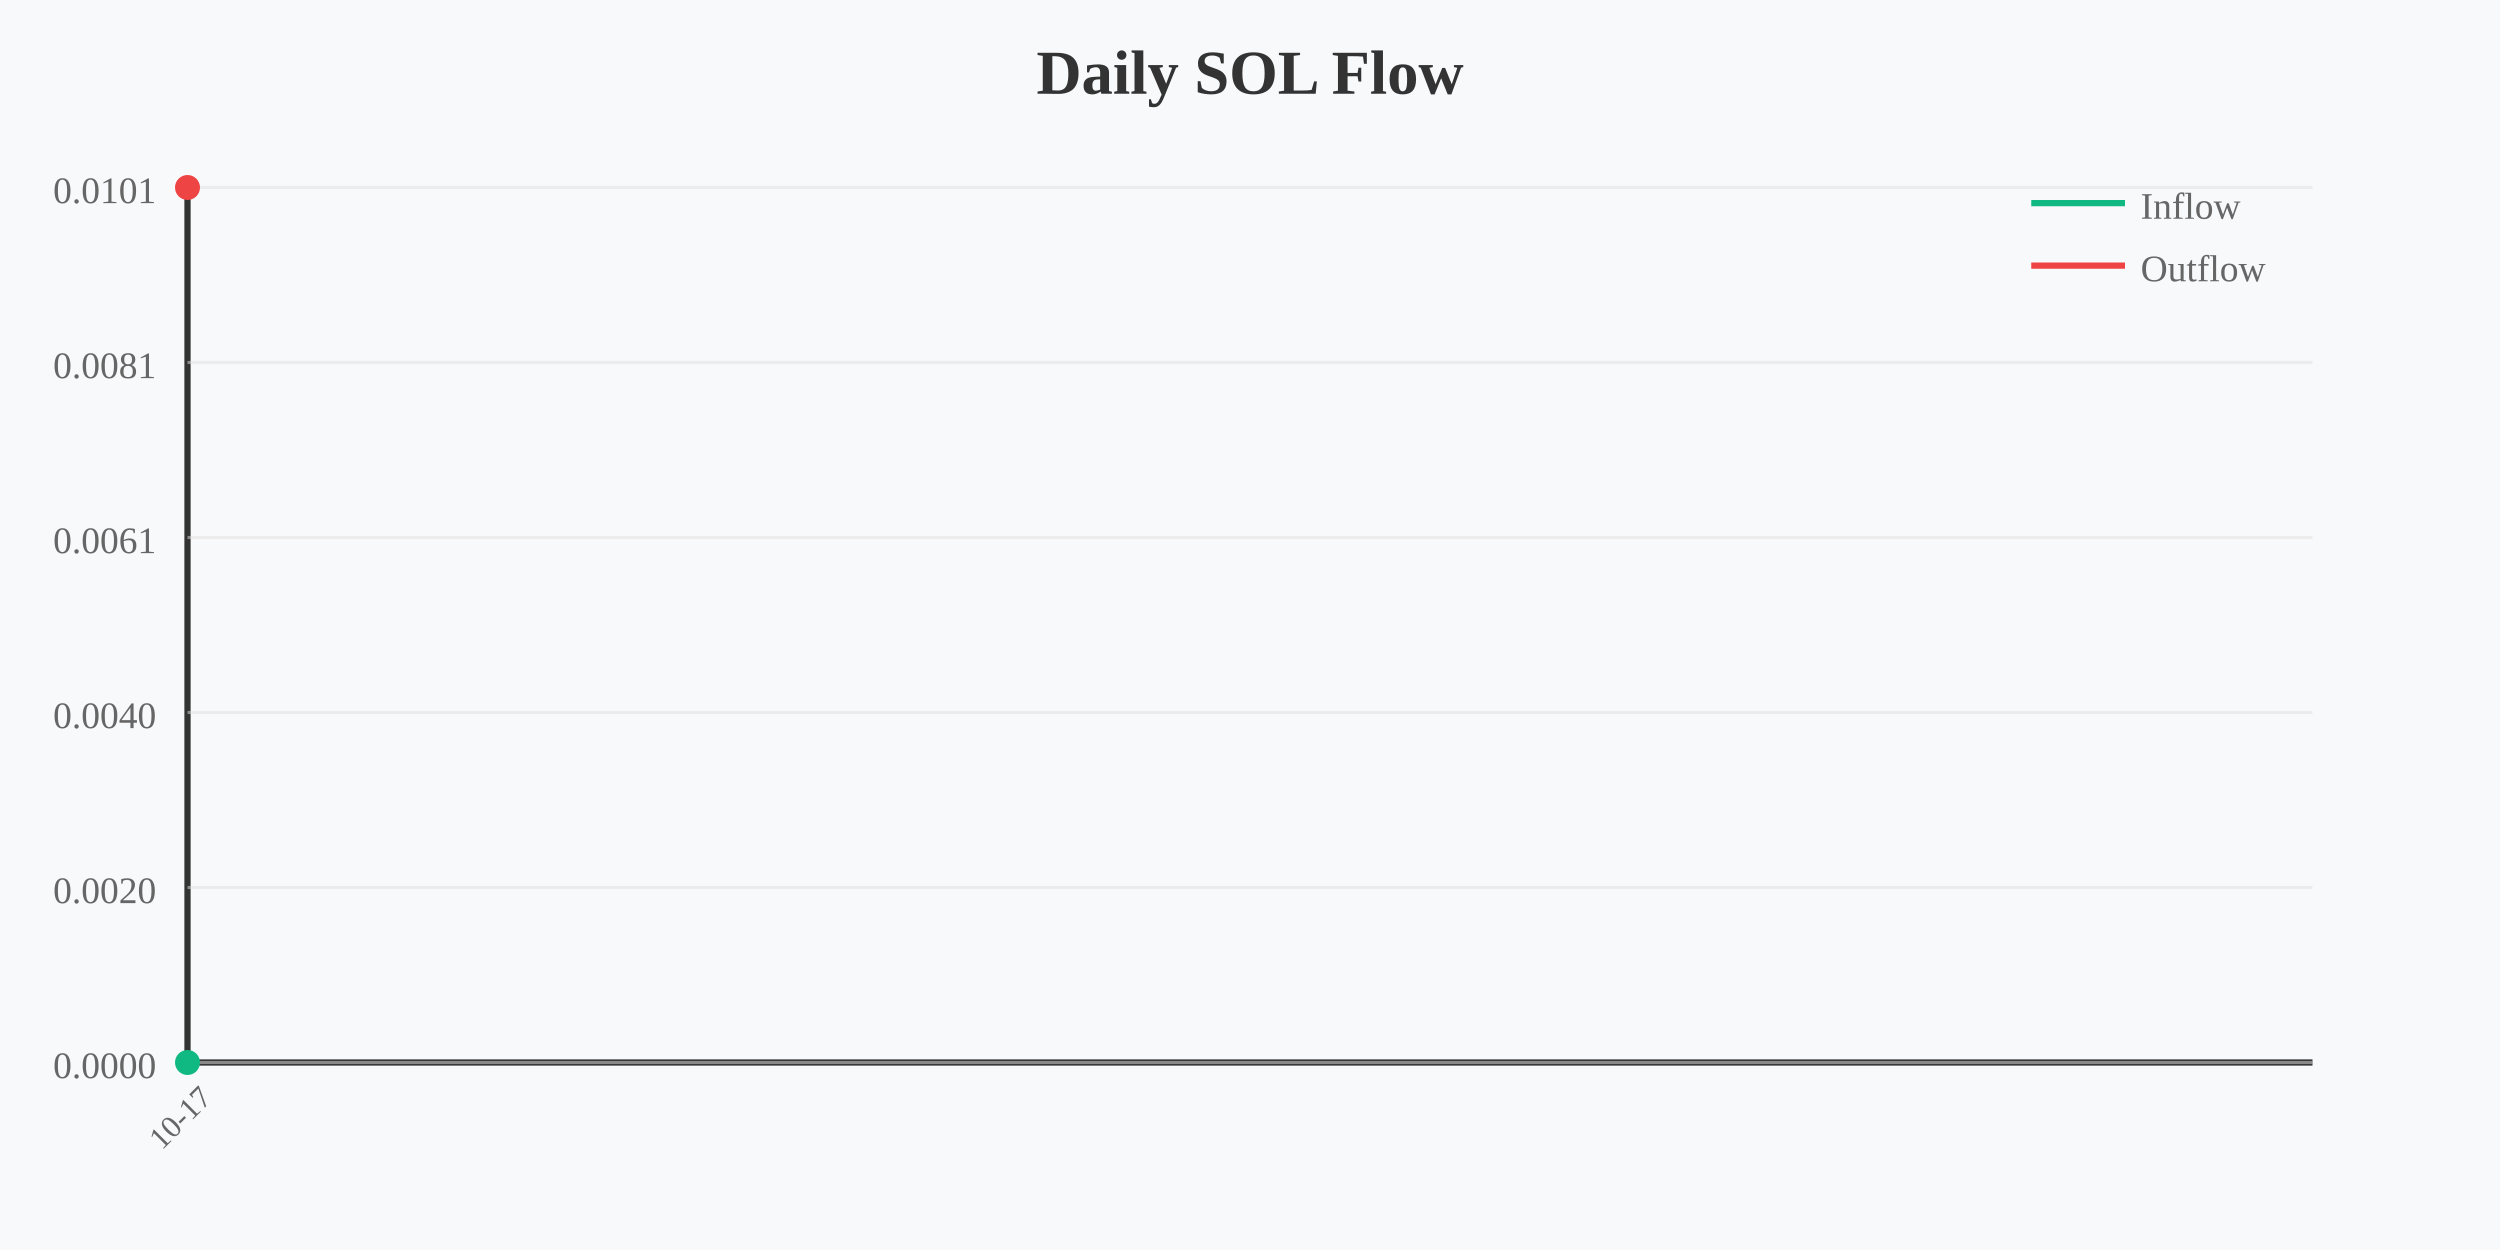
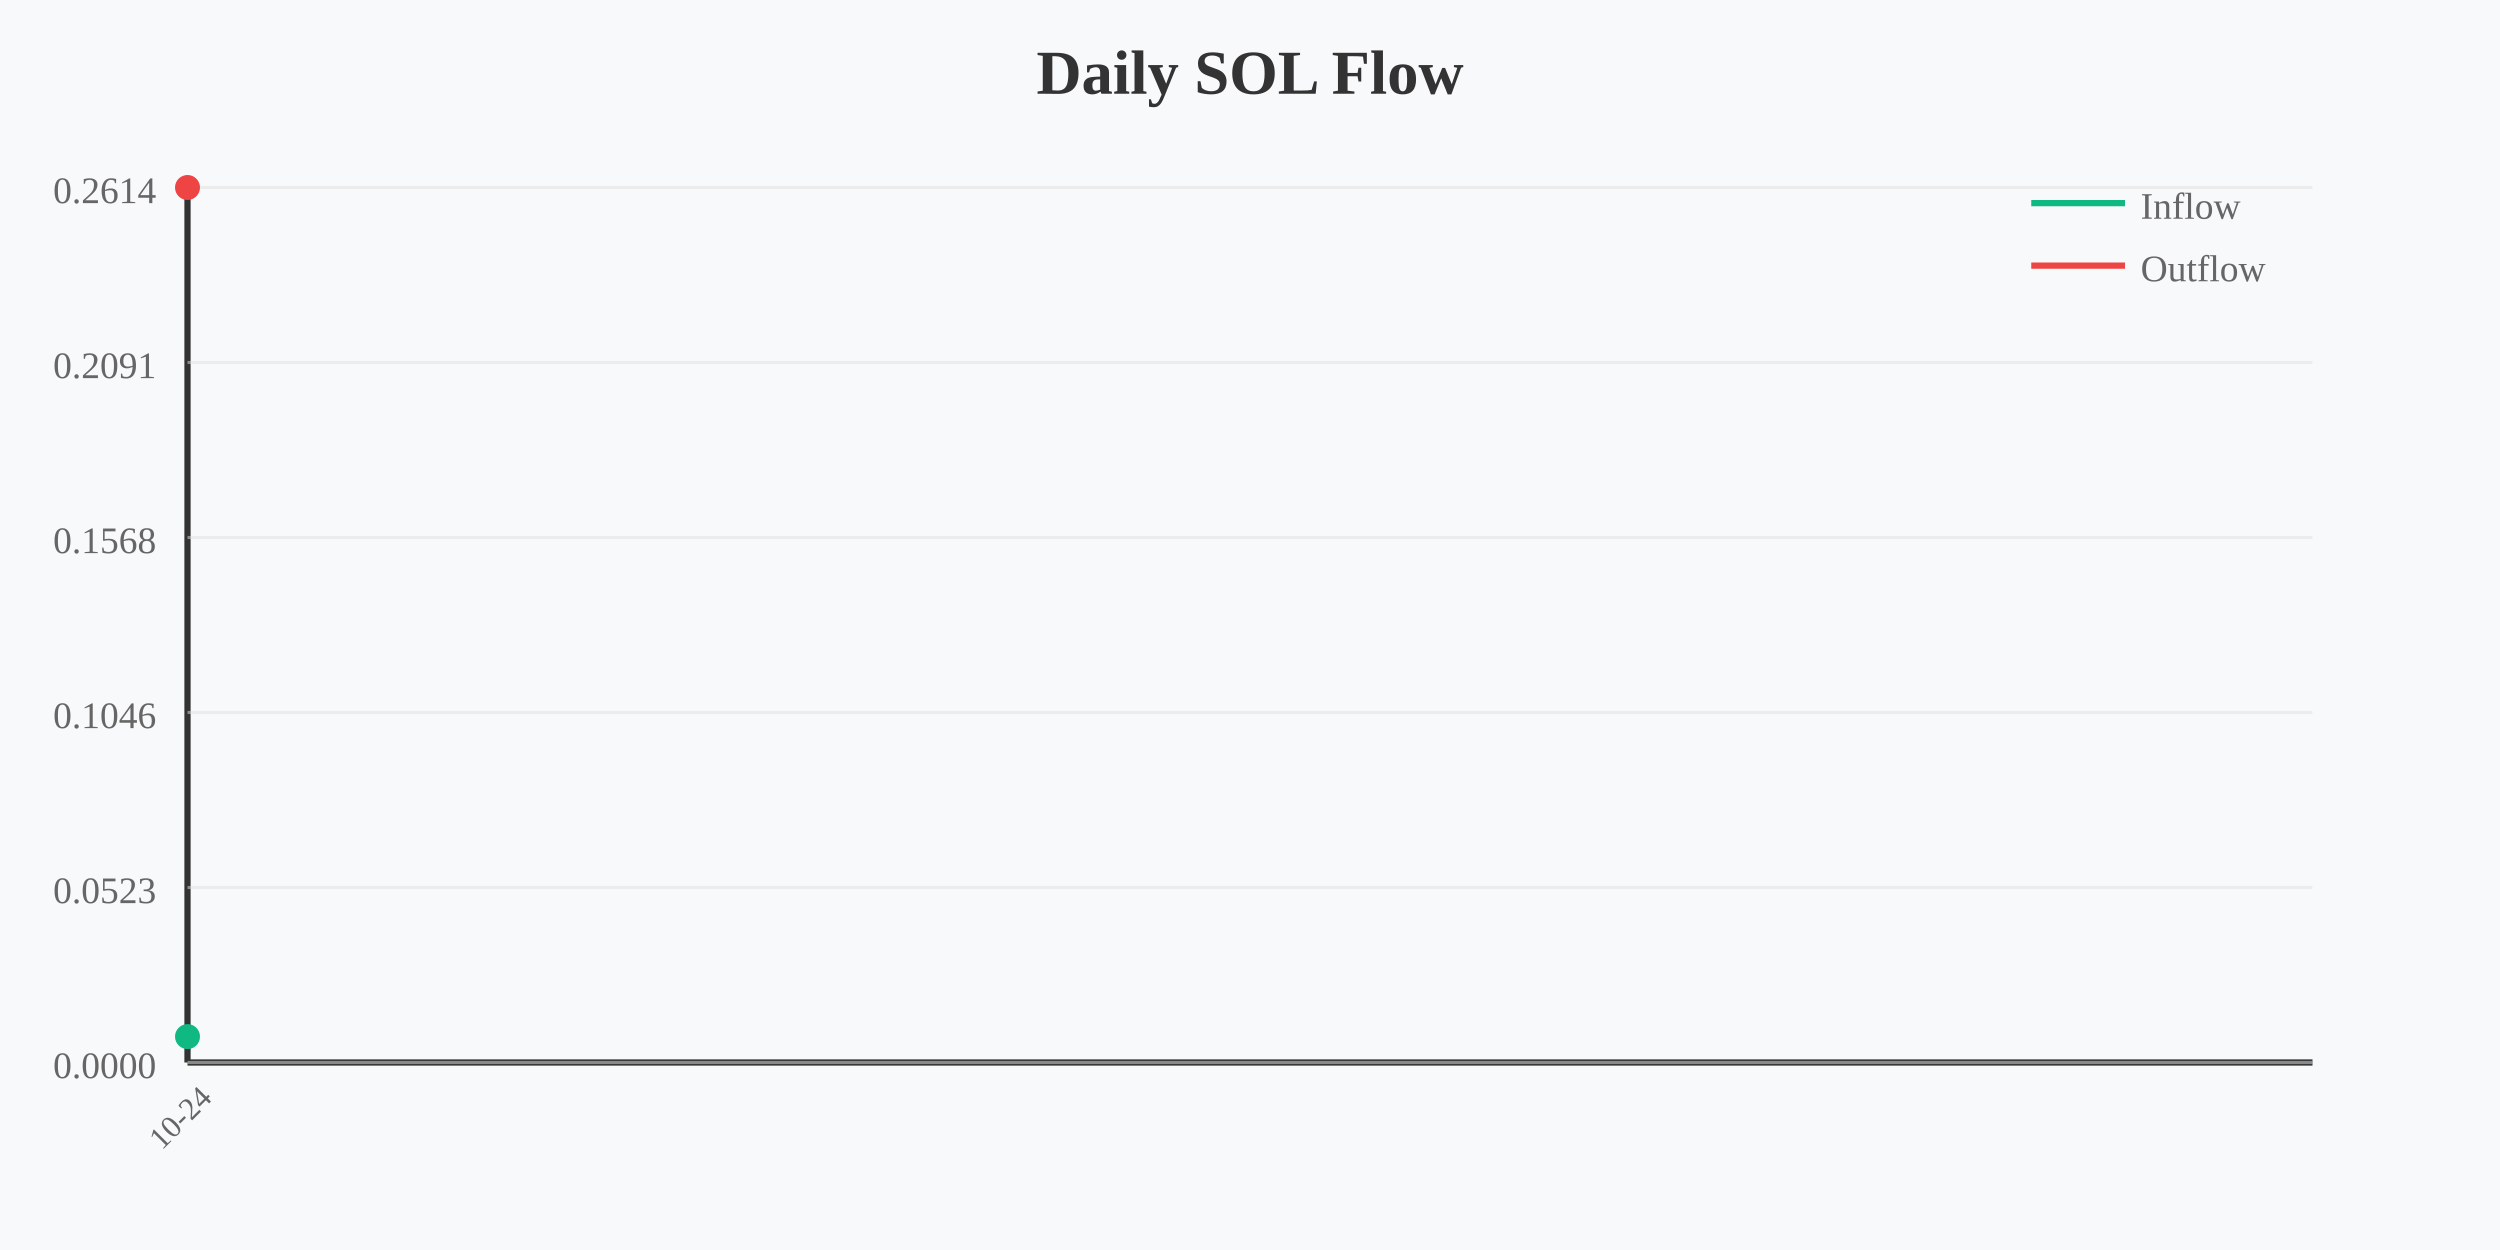
<svg xmlns="http://www.w3.org/2000/svg" width="800" height="400" viewBox="0 0 800 400">
  <rect width="800" height="400" fill="#f8f9fa" />
  <text x="400" y="30" text-anchor="middle" font-size="20" font-weight="bold" fill="#333">Daily SOL Flow</text>
  <line x1="60" y1="60" x2="60" y2="340" stroke="#333" stroke-width="2" />
  <line x1="60" y1="340" x2="740" y2="340" stroke="#333" stroke-width="2" />
-   <text x="50" y="65" text-anchor="end" font-size="12" fill="#666">0.0101</text>
+   <text x="50" y="65" text-anchor="end" font-size="12" fill="#666">0.2614</text>
  <line x1="60" y1="60" x2="740" y2="60" stroke="#e0e0e0" stroke-width="1" opacity="0.5" />
-   <text x="50" y="121" text-anchor="end" font-size="12" fill="#666">0.0081</text>
+   <text x="50" y="121" text-anchor="end" font-size="12" fill="#666">0.2091</text>
  <line x1="60" y1="116" x2="740" y2="116" stroke="#e0e0e0" stroke-width="1" opacity="0.5" />
-   <text x="50" y="177" text-anchor="end" font-size="12" fill="#666">0.0061</text>
+   <text x="50" y="177" text-anchor="end" font-size="12" fill="#666">0.1568</text>
  <line x1="60" y1="172" x2="740" y2="172" stroke="#e0e0e0" stroke-width="1" opacity="0.5" />
-   <text x="50" y="233" text-anchor="end" font-size="12" fill="#666">0.0040</text>
+   <text x="50" y="233" text-anchor="end" font-size="12" fill="#666">0.1046</text>
  <line x1="60" y1="228" x2="740" y2="228" stroke="#e0e0e0" stroke-width="1" opacity="0.5" />
-   <text x="50" y="289" text-anchor="end" font-size="12" fill="#666">0.0020</text>
+   <text x="50" y="289" text-anchor="end" font-size="12" fill="#666">0.0523</text>
  <line x1="60" y1="284" x2="740" y2="284" stroke="#e0e0e0" stroke-width="1" opacity="0.5" />
  <text x="50" y="345" text-anchor="end" font-size="12" fill="#666">0.0000</text>
  <line x1="60" y1="340" x2="740" y2="340" stroke="#e0e0e0" stroke-width="1" opacity="0.5" />
-   <polyline points="60,340" fill="none" stroke="#10b981" stroke-width="2" />
+   <polyline points="60,331.709" fill="none" stroke="#10b981" stroke-width="2" />
  <polyline points="60,60" fill="none" stroke="#ef4444" stroke-width="2" />
-   <circle cx="60" cy="340" r="4" fill="#10b981" />
+   <circle cx="60" cy="331.709" r="4" fill="#10b981" />
  <circle cx="60" cy="60" r="4" fill="#ef4444" />
-   <text x="60" y="360" text-anchor="middle" font-size="10" fill="#666" transform="rotate(-45 60 360)">10-17</text>
+   <text x="60" y="360" text-anchor="middle" font-size="10" fill="#666" transform="rotate(-45 60 360)">10-24</text>
  <line x1="650" y1="65" x2="680" y2="65" stroke="#10b981" stroke-width="2" />
  <text x="685" y="70" font-size="12" fill="#666">Inflow</text>
  <line x1="650" y1="85" x2="680" y2="85" stroke="#ef4444" stroke-width="2" />
  <text x="685" y="90" font-size="12" fill="#666">Outflow</text>
</svg>
